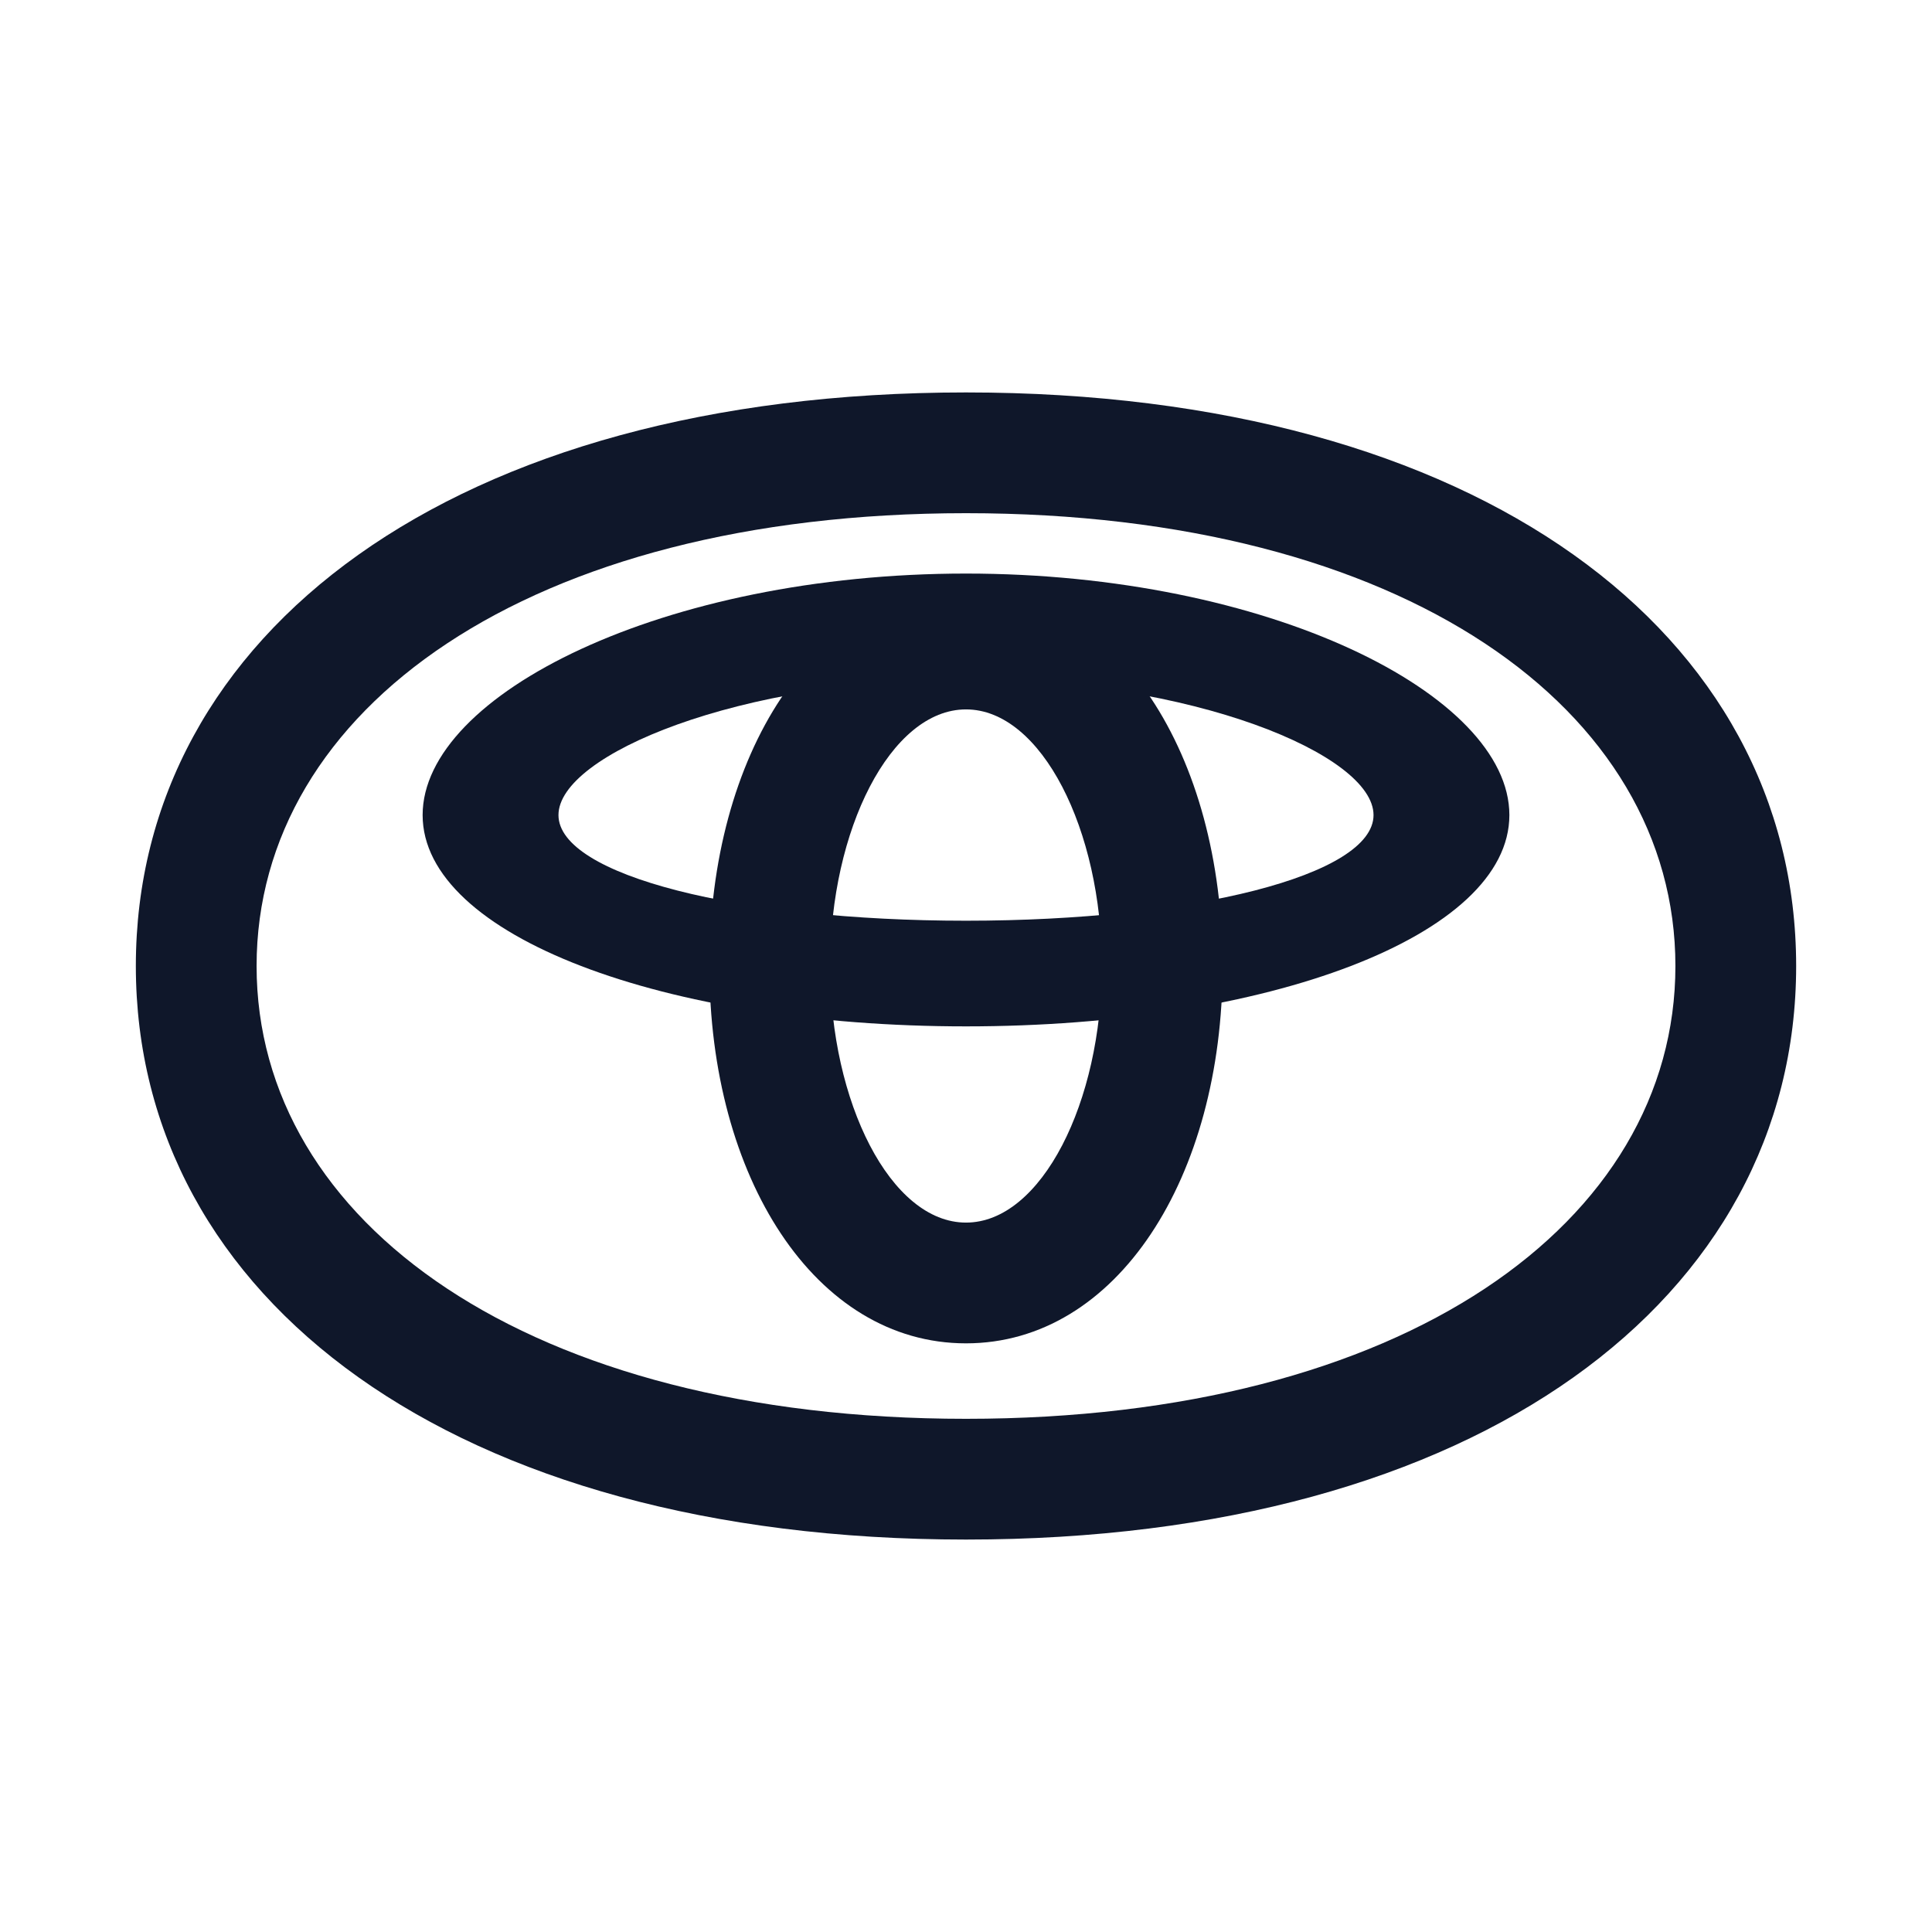
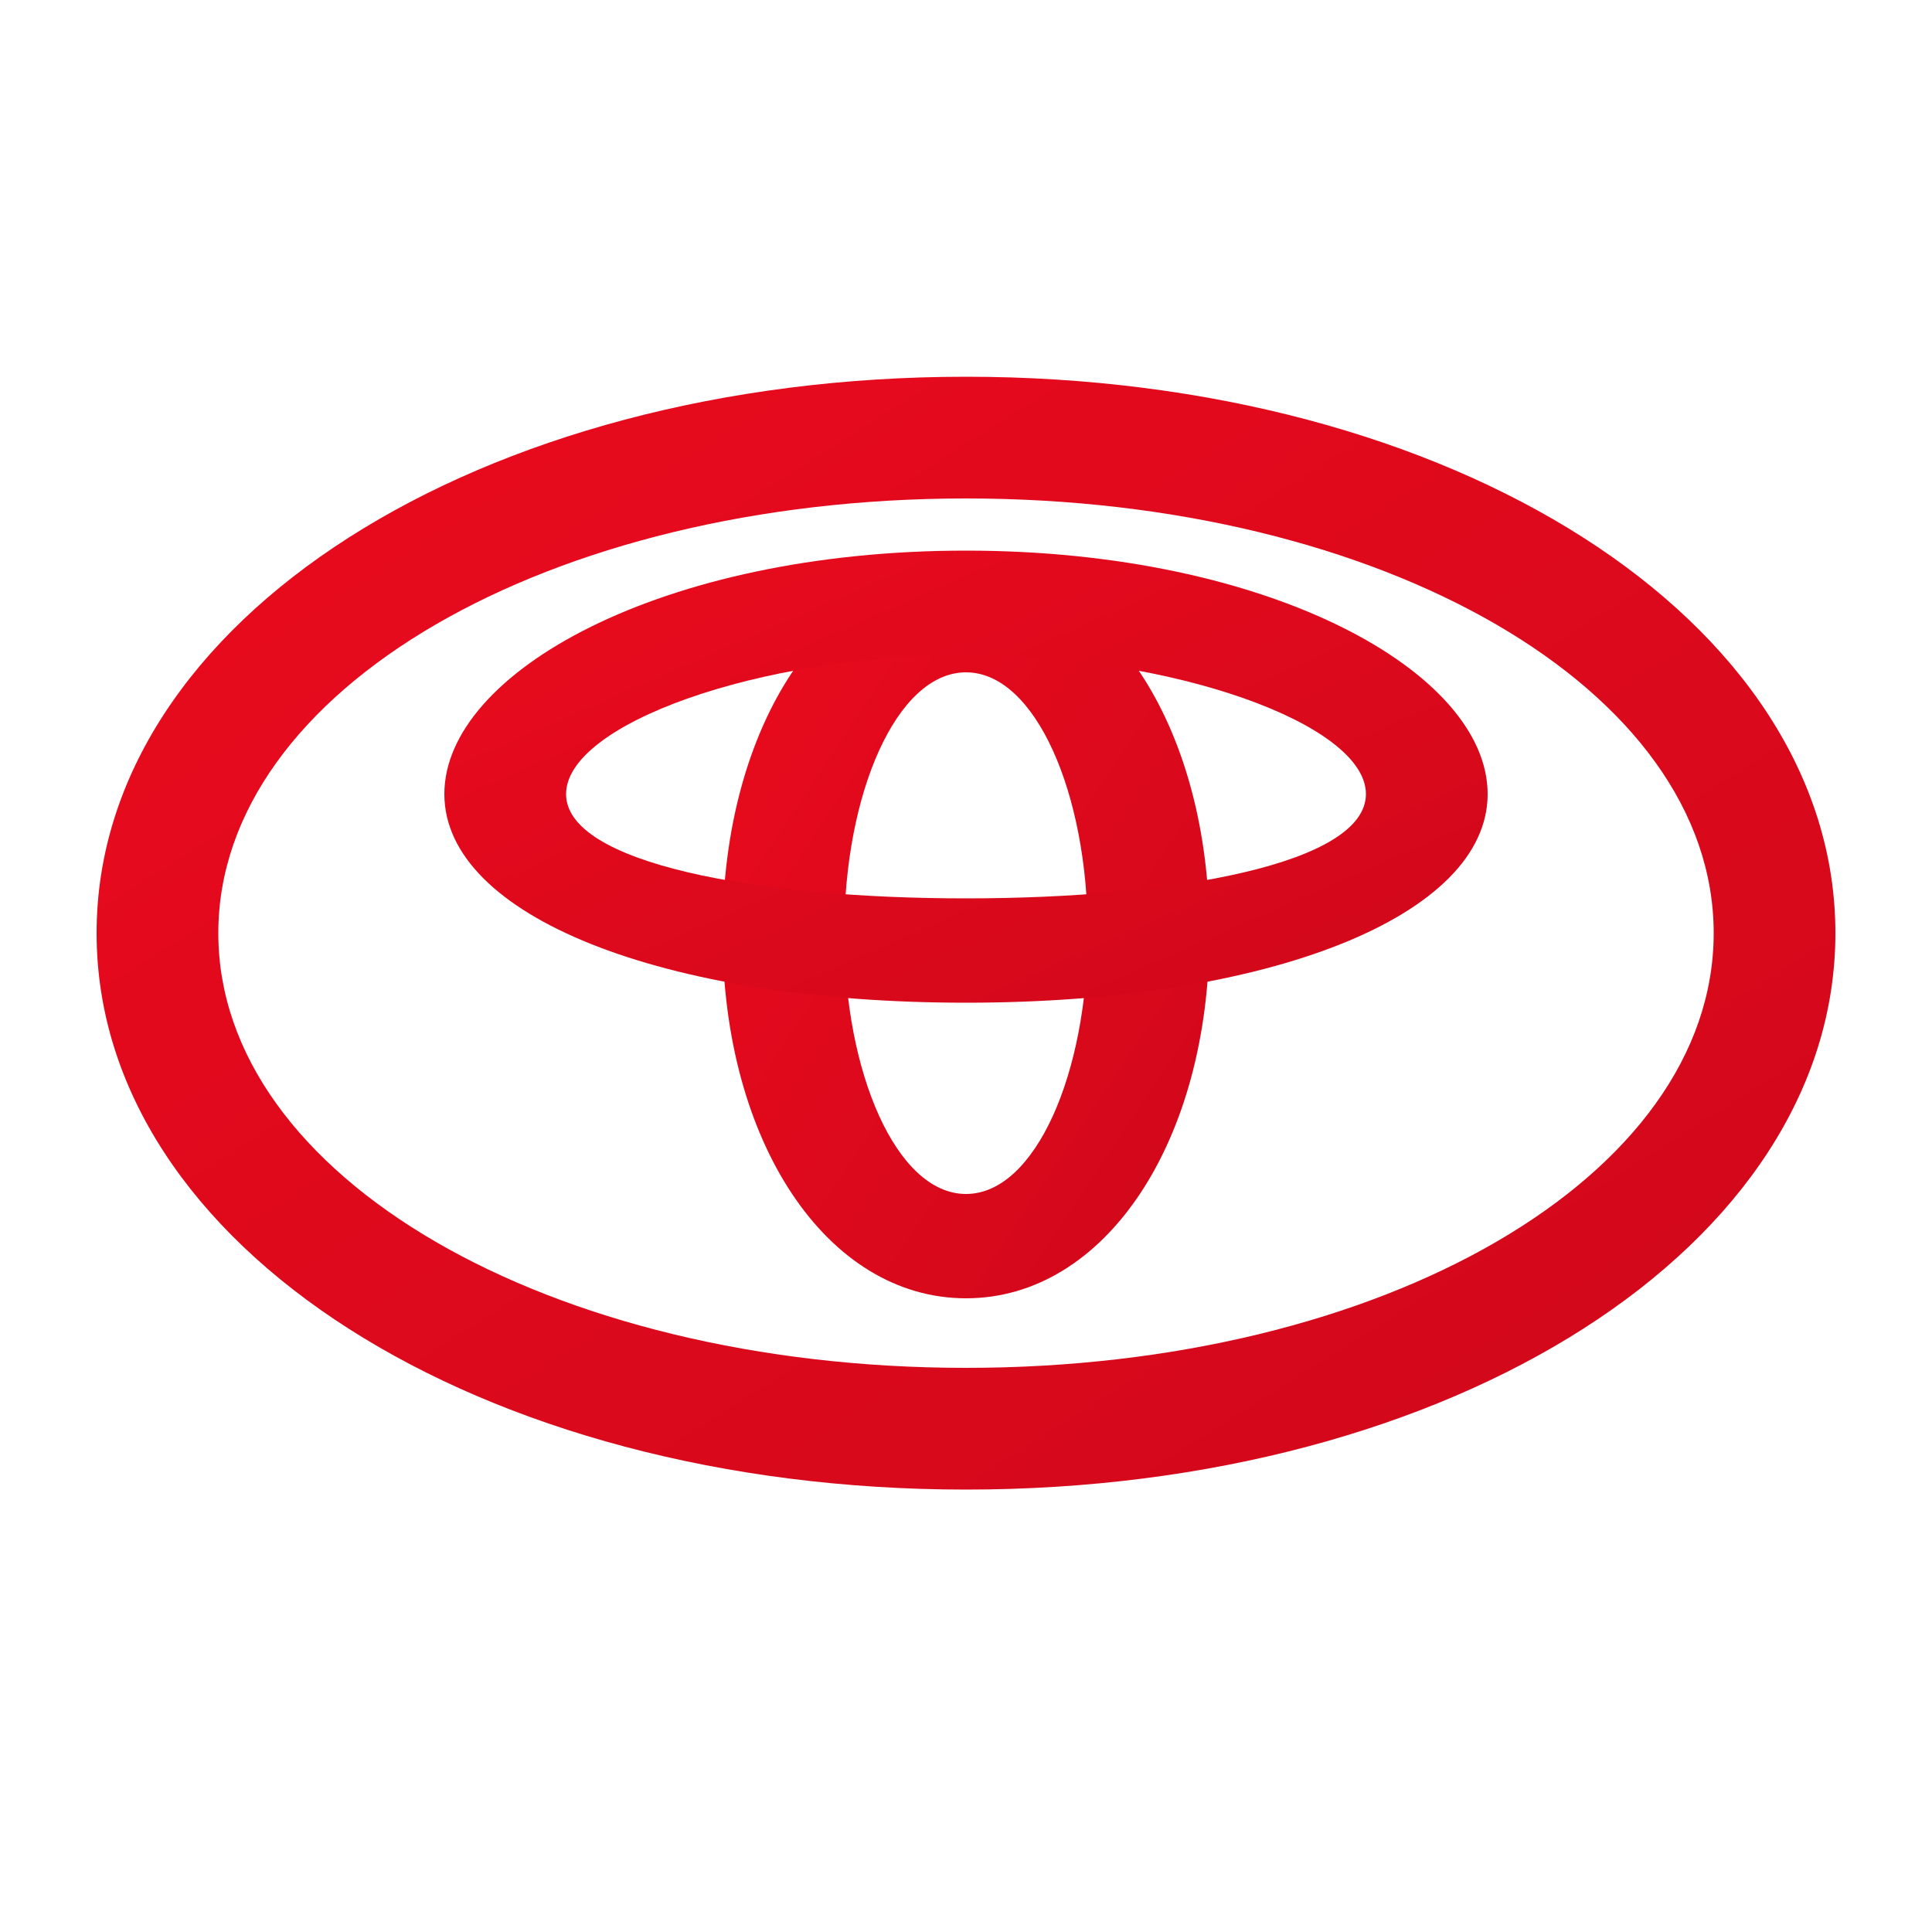
- <svg xmlns="http://www.w3.org/2000/svg" width="256" height="256" viewBox="0 0 256 256" fill="none">
+ <svg xmlns="http://www.w3.org/2000/svg" viewBox="0 0 200 200" width="200" height="200">
  <defs>
-     <linearGradient id="toyotaRed" x1="0" y1="0" x2="256" y2="256">
-       <stop offset="0%" stop-color="#EF4444" />
-       <stop offset="100%" stop-color="#B91C1C" />
-     </linearGradient>
-     <linearGradient id="toyotaDark" x1="0" y1="0" x2="0" y2="256">
-       <stop offset="0%" stop-color="#1E293B" />
-       <stop offset="100%" stop-color="#0F172A" />
+     <linearGradient id="toyotaRed" x1="0%" y1="0%" x2="100%" y2="100%">
+       <stop offset="0%" stop-color="#EB0A1E" />
+       <stop offset="100%" stop-color="#D0081A" />
    </linearGradient>
  </defs>
-   <g>
-     <path d="M 128,52 C 60,52 18,84 18,128 C 18,172 60,204 128,204 C 196,204 238,172 238,128 C 238,84 196,52 128,52 Z M 128,68 C 186,68 222,94 222,128 C 222,162 186,188 128,188 C 70,188 34,162 34,128 C 34,94 70,68 128,68 Z" fill="#0F172A" />
-     <path d="M 128,78 C 108,78 94,100 94,128 C 94,156 108,178 128,178 C 148,178 162,156 162,128 C 162,100 148,78 128,78 Z M 128,94 C 138,94 146,110 146,128 C 146,146 138,162 128,162 C 118,162 110,146 110,128 C 110,110 118,94 128,94 Z" fill="#0F172A" />
-     <path d="M 128,76 C 88,76 56,92 56,108 C 56,124 88,136 128,136 C 168,136 200,124 200,108 C 200,92 168,76 128,76 Z M 128,90 C 158,90 182,100 182,108 C 182,116 158,122 128,122 C 98,122 74,116 74,108 C 74,100 98,90 128,90 Z" fill="#0F172A" />
+   <g transform="translate(10, 30) scale(0.9)">
+     <path d="M 100 10 C 44 10 0 38 0 74 C 0 110 44 138 100 138 C 156 138 200 110 200 74 C 200 38 156 10 100 10 Z M 100 24 C 148 24 186 46 186 74 C 186 102 148 124 100 124 C 52 124 14 102 14 74 C 14 46 52 24 100 24 Z" fill="url(#toyotaRed)" />
+     <path d="M 100 32 C 84 32 72 50 72 74 C 72 98 84 116 100 116 C 116 116 128 98 128 74 C 128 50 116 32 100 32 Z M 100 44 C 108 44 114 58 114 74 C 114 90 108 104 100 104 C 92 104 86 90 86 74 C 86 58 92 44 100 44 Z" fill="url(#toyotaRed)" />
+     <path d="M 100 30 C 65 30 40 44 40 58 C 40 72 65 82 100 82 C 135 82 160 72 160 58 C 160 44 135 30 100 30 Z M 100 42 C 124 42 146 50 146 58 C 146 66 124 70 100 70 C 76 70 54 66 54 58 C 54 50 76 42 100 42 Z" fill="url(#toyotaRed)" />
  </g>
</svg>
